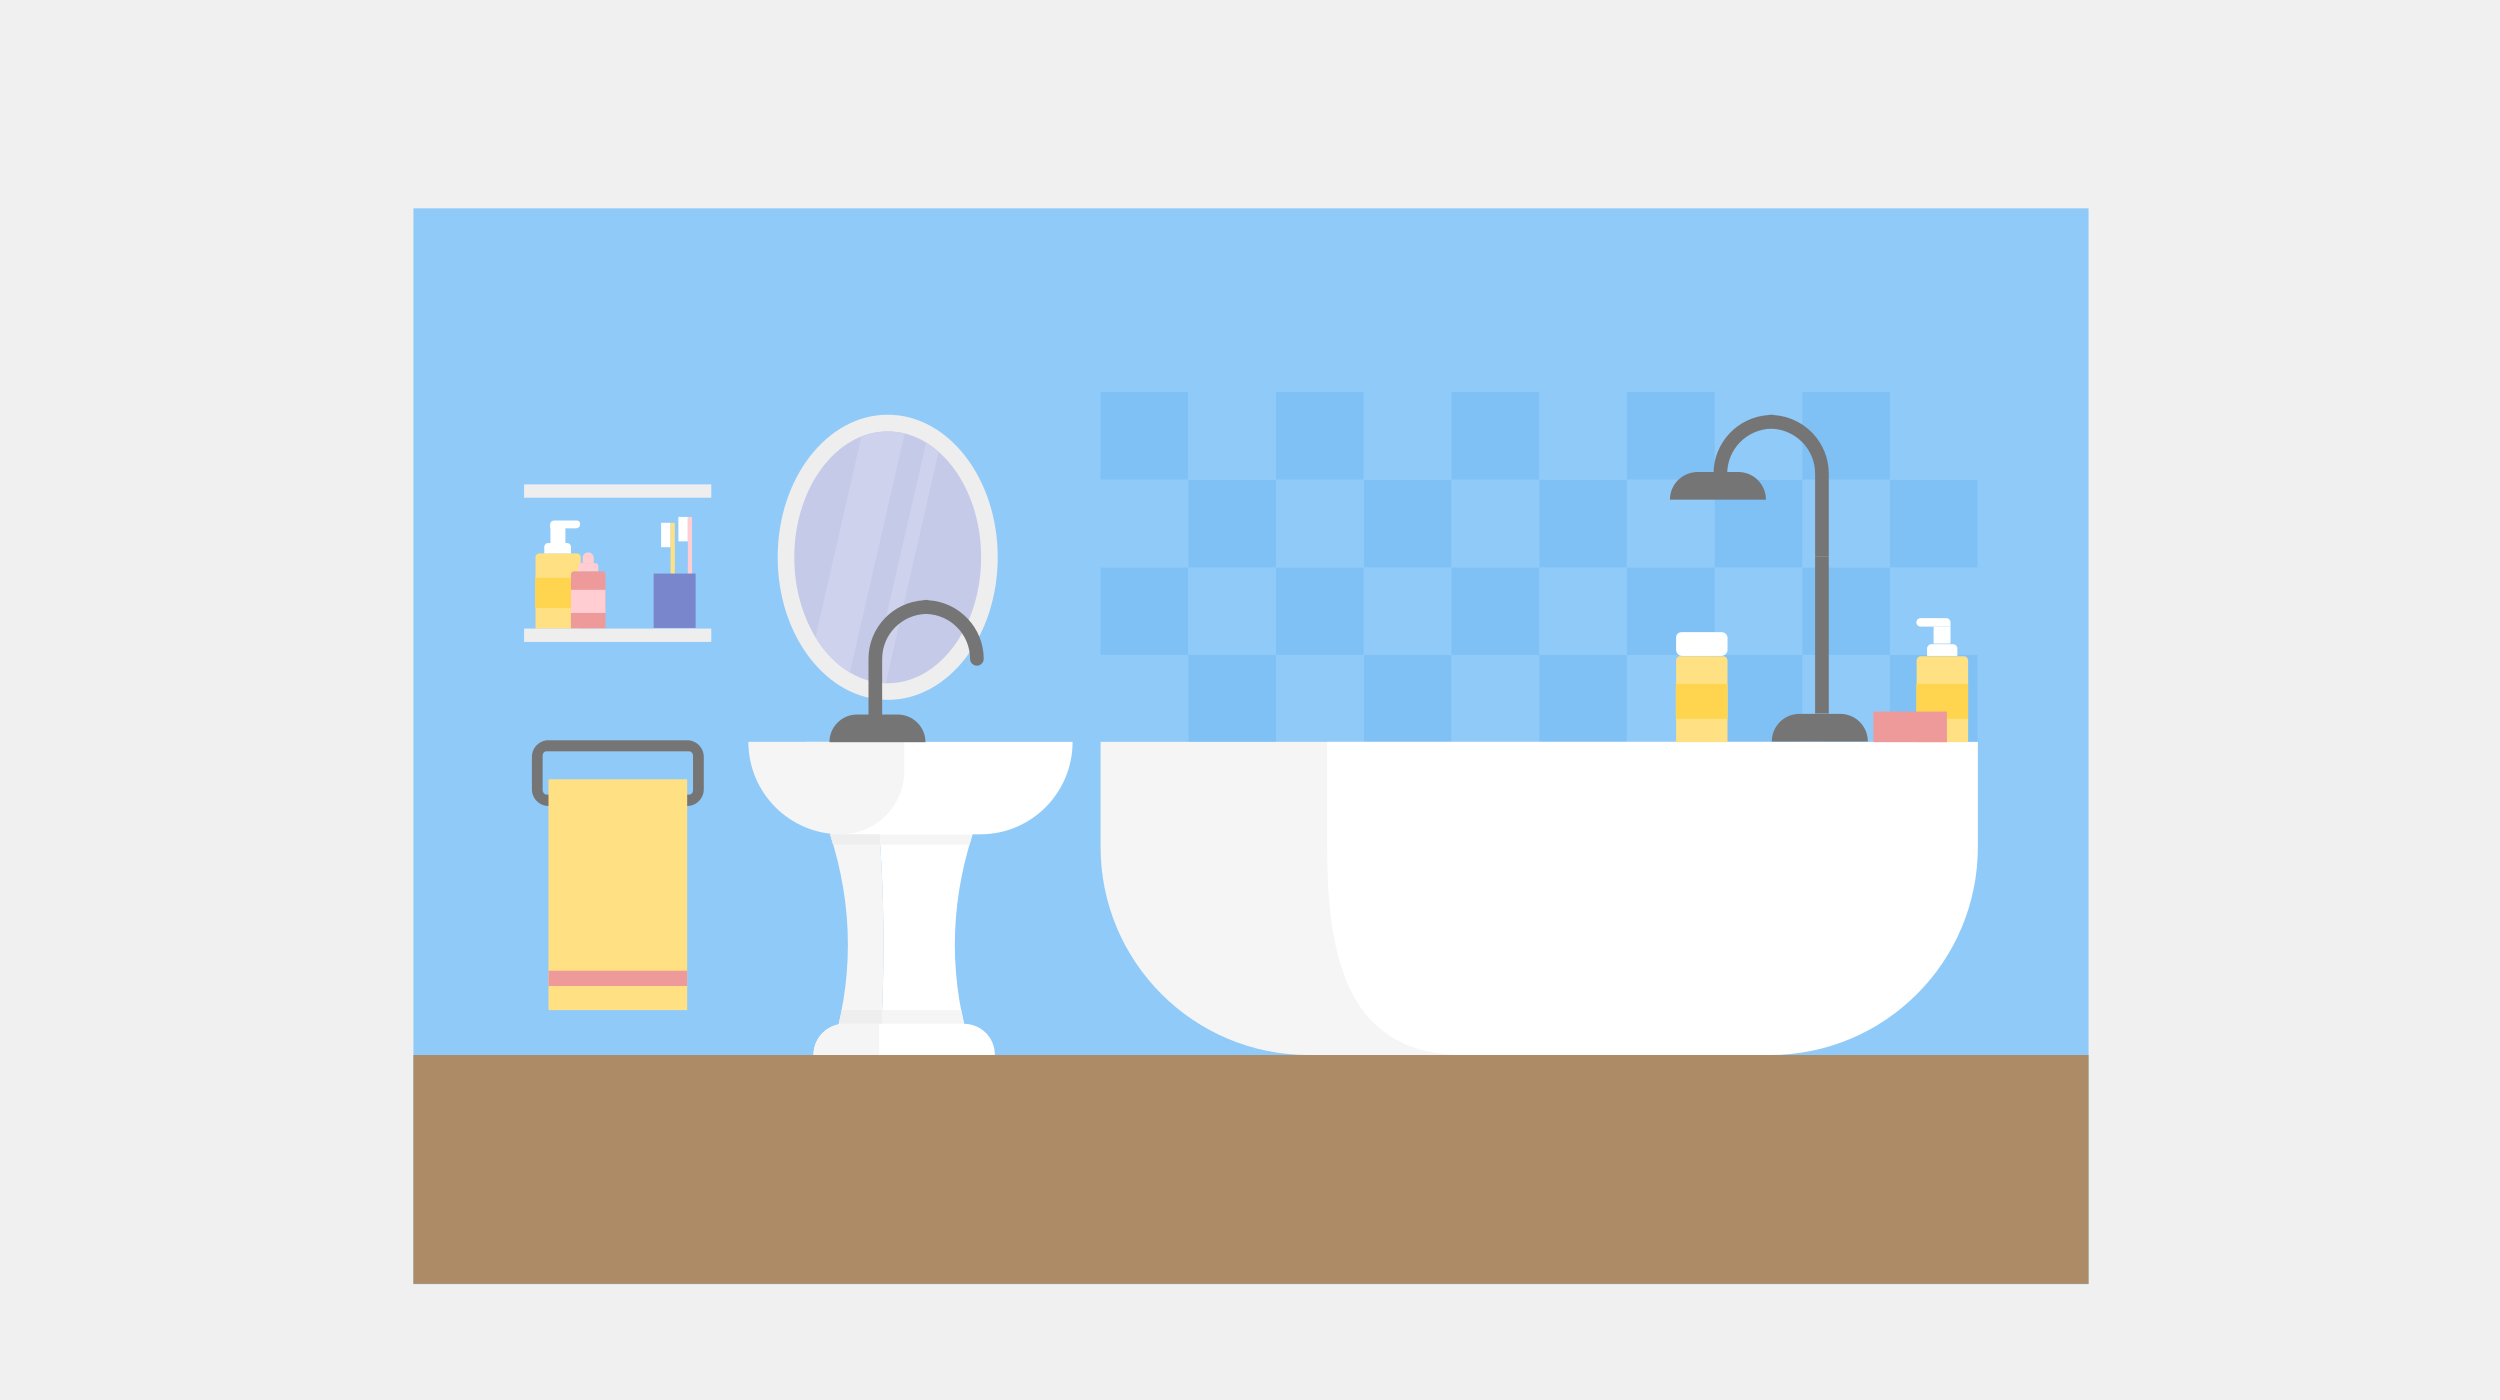
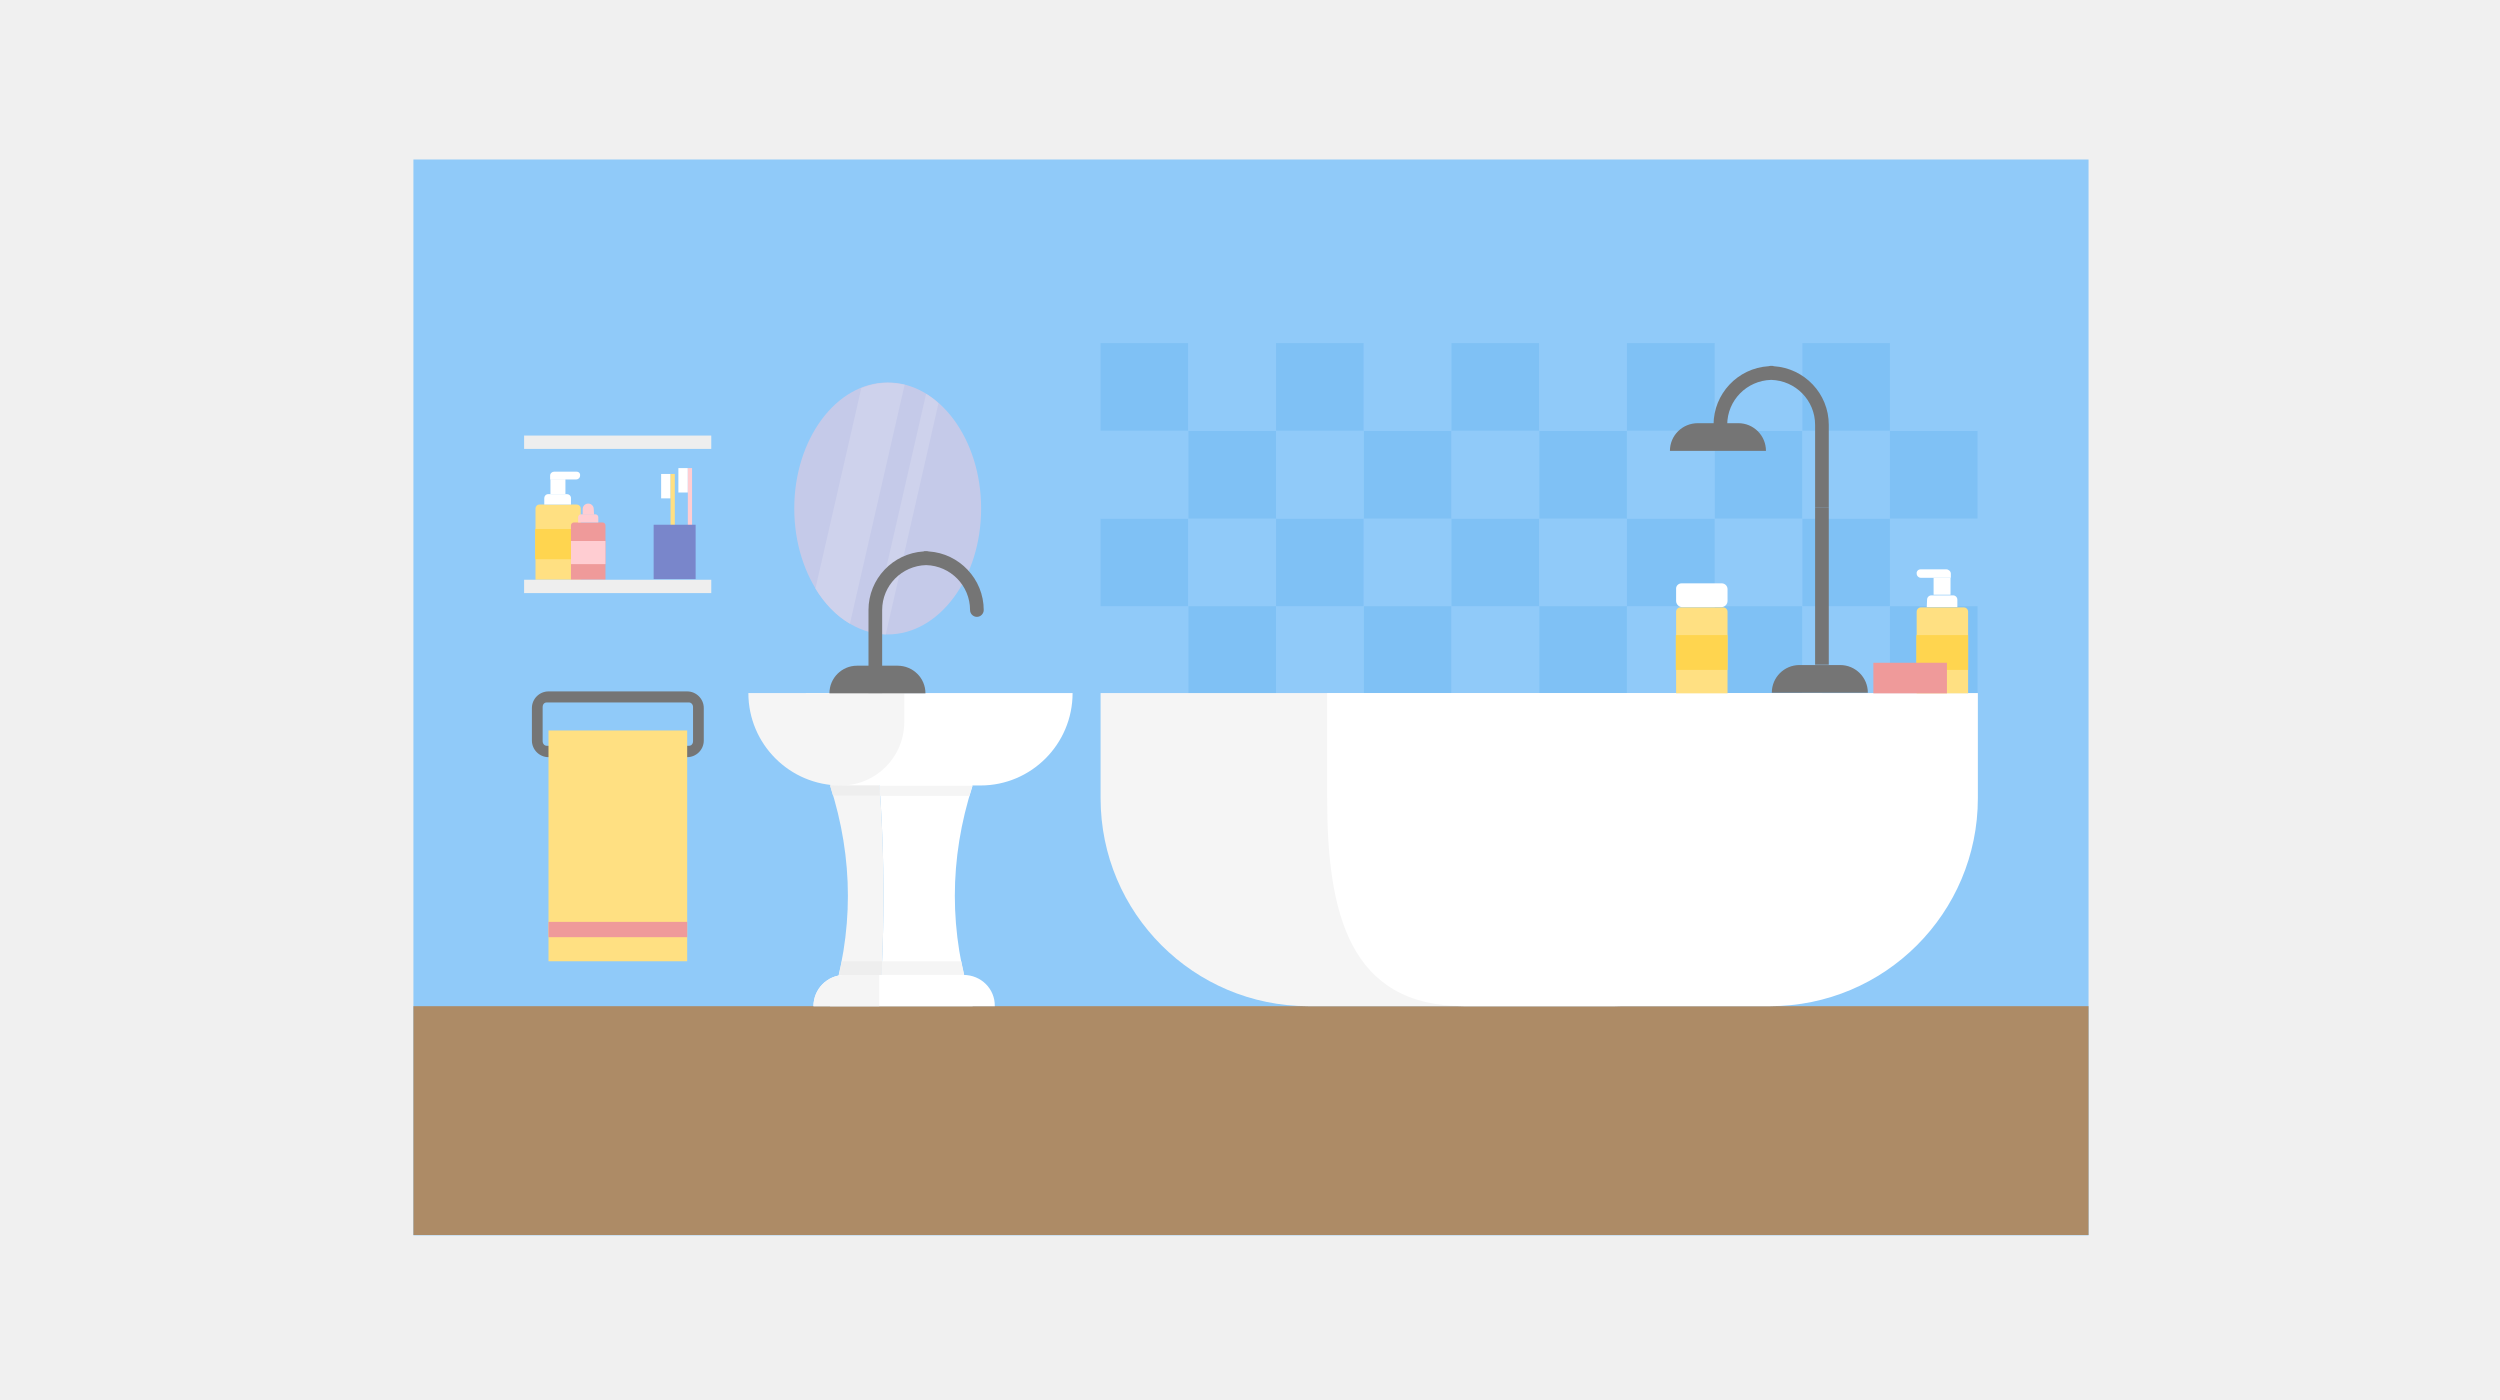
<svg xmlns="http://www.w3.org/2000/svg" viewBox="0 0 768 430">
  <style>.a{fill:#90CAF9;}.b{fill:#7FC1F5;}.c{fill:#F5F5F5;}.d{fill:#FFF;}.e{fill:#EEE;}.f{fill:#CED2EC;}.g{fill:#757575;}.h{fill:#FFE082;}.i{fill:#FFD54F;}.j{fill:#EF9A9A;}.k{fill:#FFCDD2;}</style>
-   <rect x="127" y="64" width="514.6" height="330.5" class="a" />
-   <rect x="127" y="324.1" width="514.6" height="70.3" fill="#AD8B66" />
-   <rect x="338.1" y="201.2" width="26.9" height="26.9" class="a" />
-   <rect x="365.1" y="201.2" width="26.9" height="26.9" class="b" />
-   <rect x="392" y="201.2" width="26.9" height="26.9" class="a" />
-   <rect x="419" y="201.2" width="26.9" height="26.9" class="b" />
-   <rect x="445.9" y="201.2" width="26.9" height="26.9" class="a" />
-   <rect x="472.9" y="201.2" width="26.9" height="26.9" class="b" />
-   <rect x="499.8" y="201.2" width="27" height="26.9" class="a" />
-   <rect x="526.8" y="201.2" width="26.9" height="26.9" class="b" />
-   <rect x="553.7" y="201.2" width="26.9" height="26.9" class="a" />
-   <rect x="580.6" y="201.2" width="26.9" height="26.9" class="b" />
-   <rect x="338.1" y="174.3" width="26.9" height="26.9" class="b" />
-   <rect x="365.1" y="174.3" width="26.9" height="26.9" class="a" />
-   <rect x="392" y="174.3" width="26.9" height="26.9" class="b" />
-   <rect x="419" y="174.3" width="26.9" height="26.9" class="a" />
-   <rect x="445.9" y="174.3" width="26.9" height="26.9" class="b" />
-   <rect x="472.9" y="174.3" width="26.9" height="26.9" class="a" />
-   <rect x="499.8" y="174.3" width="27" height="26.9" class="b" />
-   <rect x="526.8" y="174.3" width="26.9" height="26.9" class="a" />
-   <rect x="553.7" y="174.3" width="26.9" height="26.9" class="b" />
-   <rect x="580.6" y="174.3" width="26.9" height="26.9" class="a" />
-   <rect x="338.1" y="147.4" width="26.9" height="26.9" class="a" />
-   <rect x="365.1" y="147.4" width="26.9" height="26.9" class="b" />
-   <rect x="392" y="147.4" width="26.9" height="26.9" class="a" />
-   <rect x="419" y="147.4" width="26.9" height="26.9" class="b" />
-   <rect x="445.9" y="147.4" width="26.9" height="26.9" class="a" />
-   <rect x="472.9" y="147.4" width="26.9" height="26.9" class="b" />
-   <rect x="499.8" y="147.4" width="27" height="26.9" class="a" />
-   <rect x="526.8" y="147.4" width="26.9" height="26.9" class="b" />
-   <rect x="553.7" y="147.4" width="26.9" height="26.9" class="a" />
-   <rect x="580.6" y="147.4" width="26.9" height="26.9" class="b" />
-   <rect x="338.1" y="120.4" width="26.9" height="26.9" class="b" />
-   <rect x="365.1" y="120.4" width="26.9" height="26.9" class="a" />
-   <rect x="392" y="120.4" width="26.9" height="26.9" class="b" />
-   <rect x="419" y="120.4" width="26.9" height="26.9" class="a" />
-   <rect x="445.9" y="120.4" width="26.9" height="26.9" class="b" />
-   <rect x="472.9" y="120.4" width="26.9" height="26.9" class="a" />
-   <rect x="499.8" y="120.4" width="27" height="26.9" class="b" />
-   <rect x="526.8" y="120.4" width="26.9" height="26.9" class="a" />
-   <rect x="553.7" y="120.4" width="26.9" height="26.9" class="b" />
-   <rect x="580.6" y="120.4" width="26.9" height="26.9" class="a" />
-   <path d="M402 324.1h93.9c35.3 0 63.9-28.6 63.9-63.9v-32.3H338.1v32.3C338.1 295.5 366.7 324.1 402 324.1z" class="c" />
-   <path d="M449.8 324.1h93.9c35.3 0 63.9-28.6 63.9-63.9v-32.3H407.7v32.3C407.7 295.5 414.5 324.1 449.8 324.1z" class="d" />
-   <ellipse cx="272.7" cy="171.2" rx="33.8" ry="43.8" class="e" />
-   <path d="M272.7 209.9c-15.8 0-28.7-17.3-28.7-38.7 0-21.3 12.9-38.7 28.7-38.7s28.7 17.4 28.7 38.7C301.4 192.6 288.5 209.9 272.7 209.9z" fill="#C5CAE9" />
-   <path d="M272.7 132.6c-2.8 0-5.5 0.6-8.1 1.6l-14.1 61.6c2.8 4.6 6.4 8.4 10.6 10.8l16.8-73.4C276.1 132.8 274.4 132.6 272.7 132.6z" class="f" />
-   <path d="M284.5 136l-16.8 73.3c1.4 0.3 2.9 0.5 4.4 0.6l16.2-71C287.2 137.8 285.9 136.9 284.5 136z" class="f" />
-   <path d="M270.2 324.1h28.6c-7.3-22.6-7.3-45.2 0-67.8 -9.7-7.5-19.5-10-29.2-7.5C271.8 273.9 272 299 270.2 324.1z" class="d" />
-   <path d="M269.6 248.8c-4.9 1.3-9.7 3.8-14.6 7.5 7.3 22.6 7.3 45.2 0 67.8h15.2C272 299 271.8 273.9 269.6 248.8z" class="c" />
-   <path d="M301.2 256.3h-43.6c-5.5 0-10-4.5-10-10v-18.4h81.9l0 0C329.5 243.6 316.8 256.3 301.2 256.3z" class="d" />
-   <path d="M258.3 256.3L258.3 256.3c-15.7 0-28.4-12.7-28.4-28.4l0 0h47.9v8.8C277.8 247.6 269.1 256.3 258.3 256.3z" class="c" />
-   <path d="M296 314.5h-36.5c-5.3 0-9.6 4.3-9.6 9.6l0 0h55.7l0 0C305.7 318.8 301.4 314.5 296 314.5z" class="d" />
-   <path d="M270.2 324.1h-20.3l0 0c0-5.3 4.3-9.6 9.6-9.6h10.6V324.1z" class="c" />
-   <path d="M296.2 314.5c-0.3-1.4-0.6-2.8-0.9-4.2h-24.3c-0.1 1.4-0.1 2.8-0.2 4.2H296.2z" class="c" />
-   <path d="M270.4 259.5h27.4c0.3-1 0.6-2.1 0.9-3.1h-28.6C270.3 257.4 270.4 258.4 270.4 259.5z" class="c" />
-   <path d="M257.7 314.5h13.1c0.1-1.4 0.1-2.8 0.2-4.2h-12.4C258.3 311.7 258 313.1 257.7 314.5z" class="e" />
-   <path d="M255 256.3c0.3 1 0.6 2.1 0.9 3.1h14.4c-0.1-1-0.1-2.1-0.2-3.1H255z" class="e" />
-   <path d="M285.3 184.4c-0.2 0-0.3-0.1-0.5-0.1 -0.1 0-0.2 0-0.3 0 -0.1 0-0.2 0-0.3 0 -0.2 0-0.3 0-0.5 0.1 -9.4 0.6-16.9 8.4-16.9 18 0 0.1 0 0.1 0 0.2v25.3h4.2v-25.3c0-0.1 0-0.1 0-0.2 0-7.5 6-13.6 13.5-13.8 7.5 0.2 13.5 6.3 13.5 13.8 0 1.2 1 2.1 2.1 2.1 1.2 0 2.1-1 2.1-2.1C302.2 192.9 294.7 185 285.3 184.4z" class="g" />
-   <path d="M284.3 228h-29.5l0 0c0-4.7 3.8-8.5 8.5-8.5h12.4C280.5 219.5 284.3 223.3 284.3 228L284.3 228z" class="g" />
-   <path d="M588.7 228h15.9v-25.1c0-0.7-0.6-1.3-1.3-1.3h-13.2c-0.7 0-1.3 0.6-1.3 1.3V228z" class="h" />
-   <path d="M591.9 201.5h9.4v-2.3c0-0.7-0.6-1.3-1.3-1.3h-6.7c-0.7 0-1.3 0.6-1.3 1.3V201.5z" class="d" />
-   <rect x="594" y="192.5" width="5.2" height="5.2" class="d" />
-   <path d="M590 189.9h7.9c0.7 0 1.3 0.6 1.3 1.3v1.3h-9.2c-0.7 0-1.3-0.6-1.3-1.3l0 0C588.7 190.5 589.3 189.9 590 189.9z" class="d" />
-   <rect x="588.7" y="210.1" width="15.9" height="10.7" class="i" />
-   <path d="M514.8 228h15.9v-25.1c0-0.7-0.6-1.3-1.3-1.3h-13.2c-0.7 0-1.3 0.6-1.3 1.3V228z" class="h" />
-   <rect x="514.8" y="210.1" width="15.9" height="10.7" class="i" />
-   <path d="M516.6 194.2h12.3c1 0 1.8 0.8 1.8 1.8v3.6c0 1.1-0.9 1.9-1.9 1.9h-12c-1.1 0-1.9-0.9-1.9-1.9v-3.6C514.8 195 515.6 194.2 516.6 194.2z" class="d" />
-   <rect x="575.5" y="218.6" width="22.6" height="9.4" class="j" />
-   <path d="M543.3 127.5c0.2 0 0.3-0.1 0.5-0.1 0.1 0 0.2 0 0.3 0 0.1 0 0.2 0 0.3 0 0.2 0 0.3 0 0.5 0.1 9.4 0.6 16.9 8.4 16.9 18 0 0.1 0 0.1 0 0.2v25.3h-4.2v-25.3c0-0.1 0-0.1 0-0.2 0-7.5-6-13.6-13.5-13.8 -7.5 0.2-13.5 6.3-13.5 13.8 0 1.2-1 2.1-2.1 2.1 -1.2 0-2.1-1-2.1-2.1C526.4 136 533.8 128.1 543.3 127.5z" class="g" />
-   <path d="M544.3 227.8h29.5l0 0c0-4.7-3.8-8.5-8.5-8.5H552.8C548.1 219.3 544.3 223.1 544.3 227.8L544.3 227.8z" class="g" />
-   <path d="M513 153.5h29.5l0 0c0-4.7-3.8-8.5-8.5-8.5h-12.4C516.8 145 513 148.8 513 153.5L513 153.5z" class="g" />
-   <rect x="557.6" y="171" width="4.2" height="48.2" class="g" />
-   <path d="M178.3 193.1h-13.8v-21.9c0-0.6 0.5-1.2 1.2-1.2h11.5c0.6 0 1.2 0.5 1.2 1.2V193.1z" class="h" />
-   <path d="M175.4 170h-8.2v-2c0-0.6 0.5-1.2 1.2-1.2h5.8c0.6 0 1.2 0.5 1.2 1.2V170z" class="d" />
-   <rect x="169.1" y="162.2" width="4.6" height="4.6" class="d" />
-   <path d="M177.1 159.9h-6.9c-0.6 0-1.2 0.5-1.2 1.2v1.2h8c0.6 0 1.2-0.5 1.2-1.2l0 0C178.3 160.4 177.8 159.9 177.1 159.9z" class="d" />
-   <rect x="164.4" y="177.5" width="13.8" height="9.3" class="i" />
-   <path d="M186 193.1h-10.6v-16.7c0-0.5 0.4-0.9 0.9-0.9h8.8c0.5 0 0.9 0.4 0.9 0.9V193.1z" class="j" />
-   <path d="M183.8 175.5h-6.2v-1.6c0-0.5 0.4-0.9 0.9-0.9h4.4c0.5 0 0.9 0.4 0.9 0.9V175.5z" class="k" />
-   <path d="M182.5 173.1h-3.5v-1.7c0-1 0.8-1.7 1.7-1.7l0 0c1 0 1.7 0.8 1.7 1.7V173.1z" class="k" />
-   <rect x="175.4" y="181.2" width="10.6" height="7.1" class="k" />
-   <rect x="161" y="193.1" width="57.5" height="4.1" class="e" />
-   <rect x="161" y="148.8" width="57.5" height="4.1" class="e" />
-   <rect x="208.4" y="158.8" width="2.9" height="7.5" class="d" />
-   <rect x="211.3" y="158.8" width="1.3" height="17.5" class="k" />
-   <rect x="203.1" y="160.6" width="2.9" height="7.5" class="d" />
-   <rect x="206" y="160.6" width="1.3" height="17.5" class="h" />
-   <rect x="200.8" y="176.2" width="12.9" height="16.7" fill="#7986CB" />
-   <path d="M211.1 227.4h-42.6c-2.8 0-5.1 2.3-5.1 5.1v10c0 2.8 2.3 5.1 5.1 5.1h42.6c2.8 0 5.1-2.3 5.1-5.1v-10C216.2 229.7 213.9 227.4 211.1 227.4zM212.9 242.7c0 0.8-0.5 1.4-1.2 1.4h-43.8c-0.6 0-1.2-0.6-1.2-1.4v-10.5c0-0.8 0.5-1.4 1.2-1.4h43.8c0.6 0 1.2 0.6 1.2 1.4V242.7z" class="g" />
-   <rect x="168.5" y="239.4" width="42.6" height="70.9" class="h" />
-   <rect x="168.5" y="298.2" width="42.6" height="4.7" class="j" />
+   <rect x="127" y="49" width="514.6" height="330.5" class="a" />
+   <rect x="127" y="309.1" width="514.6" height="70.3" fill="#AD8B66" />
+   <rect x="338.1" y="186.2" width="26.9" height="26.9" class="a" />
+   <rect x="365.1" y="186.2" width="26.9" height="26.9" class="b" />
+   <rect x="392" y="186.2" width="26.9" height="26.9" class="a" />
+   <rect x="419" y="186.2" width="26.9" height="26.9" class="b" />
+   <rect x="445.9" y="186.2" width="26.9" height="26.9" class="a" />
+   <rect x="472.9" y="186.2" width="26.9" height="26.9" class="b" />
+   <rect x="499.8" y="186.2" width="27" height="26.9" class="a" />
+   <rect x="526.8" y="186.2" width="26.9" height="26.9" class="b" />
+   <rect x="553.7" y="186.2" width="26.9" height="26.9" class="a" />
+   <rect x="580.6" y="186.2" width="26.9" height="26.9" class="b" />
+   <rect x="338.1" y="159.3" width="26.9" height="26.9" class="b" />
+   <rect x="365.1" y="159.3" width="26.9" height="26.9" class="a" />
+   <rect x="392" y="159.3" width="26.9" height="26.9" class="b" />
+   <rect x="419" y="159.3" width="26.9" height="26.9" class="a" />
+   <rect x="445.9" y="159.3" width="26.9" height="26.9" class="b" />
+   <rect x="472.9" y="159.3" width="26.9" height="26.9" class="a" />
+   <rect x="499.8" y="159.3" width="27" height="26.9" class="b" />
+   <rect x="526.8" y="159.3" width="26.9" height="26.9" class="a" />
+   <rect x="553.7" y="159.3" width="26.9" height="26.9" class="b" />
+   <rect x="580.6" y="159.3" width="26.9" height="26.9" class="a" />
+   <rect x="338.1" y="132.4" width="26.9" height="26.9" class="a" />
+   <rect x="365.1" y="132.4" width="26.9" height="26.9" class="b" />
+   <rect x="392" y="132.4" width="26.9" height="26.9" class="a" />
+   <rect x="419" y="132.4" width="26.9" height="26.9" class="b" />
+   <rect x="445.9" y="132.4" width="26.9" height="26.9" class="a" />
+   <rect x="472.9" y="132.4" width="26.9" height="26.9" class="b" />
+   <rect x="499.8" y="132.4" width="27" height="26.9" class="a" />
+   <rect x="526.8" y="132.4" width="26.9" height="26.9" class="b" />
+   <rect x="553.7" y="132.4" width="26.9" height="26.9" class="a" />
+   <rect x="580.6" y="132.4" width="26.9" height="26.9" class="b" />
+   <rect x="338.1" y="105.4" width="26.9" height="26.9" class="b" />
+   <rect x="365.1" y="105.4" width="26.9" height="26.9" class="a" />
+   <rect x="392" y="105.4" width="26.9" height="26.9" class="b" />
+   <rect x="419" y="105.4" width="26.9" height="26.9" class="a" />
+   <rect x="445.9" y="105.4" width="26.9" height="26.9" class="b" />
+   <rect x="472.9" y="105.4" width="26.9" height="26.9" class="a" />
+   <rect x="499.8" y="105.4" width="27" height="26.9" class="b" />
+   <rect x="526.8" y="105.4" width="26.9" height="26.9" class="a" />
+   <rect x="553.7" y="105.4" width="26.9" height="26.9" class="b" />
+   <rect x="580.6" y="105.4" width="26.9" height="26.9" class="a" />
+   <path d="M402 309.1h93.9c35.3 0 63.9-28.6 63.9-63.9v-32.3H338.1v32.3C338.1 280.5 366.7 309.1 402 309.1z" class="c" />
+   <path d="M449.8 309.1h93.9c35.3 0 63.9-28.6 63.9-63.9v-32.3H407.7v32.3C407.7 280.5 414.5 309.1 449.8 309.1z" class="d" />
+   <path d="M272.7 194.9c-15.8 0-28.7-17.3-28.7-38.7 0-21.3 12.9-38.7 28.7-38.7 15.8 0 28.7 17.4 28.7 38.7C301.4 177.6 288.5 194.9 272.7 194.9z" fill="#C5CAE9" />
+   <path d="M272.7 117.6c-2.8 0-5.5 0.6-8.1 1.6l-14.1 61.6c2.8 4.6 6.4 8.4 10.6 10.8l16.8-73.4C276.1 117.8 274.4 117.6 272.7 117.6z" class="f" />
+   <path d="M284.5 121l-16.8 73.3c1.4 0.3 2.9 0.5 4.4 0.6l16.2-71C287.2 122.8 285.9 121.9 284.5 121z" class="f" />
+   <path d="M270.2 309.1h28.6c-7.3-22.6-7.3-45.2 0-67.8 -9.7-7.5-19.5-10-29.2-7.5C271.8 258.9 272 284 270.2 309.1z" class="d" />
+   <path d="M269.6 233.8c-4.9 1.3-9.7 3.8-14.6 7.5 7.3 22.6 7.3 45.2 0 67.8h15.2C272 284 271.8 258.9 269.6 233.8z" class="c" />
+   <path d="M301.2 241.3h-43.6c-5.5 0-10-4.5-10-10v-18.4h81.9l0 0C329.5 228.6 316.8 241.3 301.2 241.3z" class="d" />
+   <path d="M258.3 241.3L258.3 241.3c-15.7 0-28.4-12.7-28.4-28.4l0 0h47.9v8.8C277.8 232.6 269.1 241.3 258.3 241.3z" class="c" />
+   <path d="M296 299.5h-36.5c-5.3 0-9.6 4.3-9.6 9.6l0 0h55.7l0 0C305.7 303.8 301.4 299.5 296 299.5z" class="d" />
+   <path d="M270.2 309.1h-20.3l0 0c0-5.3 4.3-9.6 9.6-9.6h10.6V309.1L270.2 309.1z" class="c" />
+   <path d="M296.2 299.5c-0.3-1.4-0.6-2.8-0.9-4.2h-24.3c-0.1 1.4-0.1 2.8-0.2 4.2H296.2z" class="c" />
+   <path d="M270.4 244.5h27.4c0.3-1 0.6-2.1 0.9-3.1h-28.6C270.3 242.4 270.4 243.4 270.4 244.5z" class="c" />
+   <path d="M257.7 299.5h13.1c0.1-1.4 0.1-2.8 0.2-4.2h-12.4C258.3 296.7 258 298.1 257.7 299.5z" class="e" />
+   <path d="M255 241.3c0.3 1 0.6 2.1 0.9 3.1h14.4c-0.1-1-0.1-2.1-0.2-3.1H255z" class="e" />
+   <path d="M285.3 169.4c-0.2 0-0.3-0.1-0.5-0.1 -0.1 0-0.2 0-0.3 0 -0.1 0-0.2 0-0.3 0 -0.2 0-0.3 0-0.5 0.1 -9.4 0.6-16.9 8.4-16.9 18 0 0.1 0 0.1 0 0.2v25.3h4.2v-25.3c0-0.1 0-0.1 0-0.2 0-7.5 6-13.6 13.5-13.8 7.5 0.2 13.5 6.3 13.5 13.8 0 1.2 1 2.1 2.1 2.1 1.2 0 2.1-1 2.1-2.1C302.2 177.9 294.7 170 285.3 169.4z" class="g" />
+   <path d="M284.3 213h-29.5l0 0c0-4.7 3.8-8.5 8.5-8.5h12.4C280.5 204.5 284.3 208.3 284.3 213L284.3 213z" class="g" />
+   <path d="M588.7 213h15.9v-25.1c0-0.7-0.6-1.3-1.3-1.3h-13.2c-0.7 0-1.3 0.6-1.3 1.3V213z" class="h" />
+   <path d="M591.9 186.5h9.4v-2.3c0-0.7-0.6-1.3-1.3-1.3h-6.7c-0.7 0-1.3 0.6-1.3 1.3L591.9 186.5 591.9 186.5z" class="d" />
+   <rect x="594" y="177.5" width="5.2" height="5.2" class="d" />
+   <path d="M590 174.9h7.9c0.7 0 1.4 0.6 1.4 1.3v1.3h-9.2c-0.7 0-1.3-0.6-1.3-1.3l0 0C588.7 175.5 589.3 174.9 590 174.9z" class="d" />
+   <rect x="588.7" y="195.1" width="15.9" height="10.7" class="i" />
+   <path d="M514.8 213h15.9v-25.1c0-0.7-0.6-1.3-1.3-1.3h-13.2c-0.7 0-1.3 0.6-1.3 1.3V213L514.8 213z" class="h" />
+   <rect x="514.8" y="195.1" width="15.9" height="10.7" class="i" />
+   <path d="M516.6 179.2h12.3c1 0 1.8 0.8 1.8 1.8v3.6c0 1.1-0.9 1.9-1.9 1.9h-12c-1.1 0-1.9-0.9-1.9-1.9v-3.6C514.8 180 515.6 179.2 516.6 179.2z" class="d" />
+   <rect x="575.5" y="203.6" width="22.6" height="9.4" class="j" />
+   <path d="M543.3 112.5c0.2 0 0.3-0.1 0.5-0.1 0.1 0 0.2 0 0.3 0 0.1 0 0.2 0 0.3 0 0.2 0 0.3 0 0.5 0.1 9.4 0.6 16.9 8.4 16.9 18 0 0.1 0 0.1 0 0.2v25.3h-4.2v-25.3c0-0.1 0-0.1 0-0.2 0-7.5-6-13.6-13.5-13.8 -7.5 0.2-13.5 6.3-13.5 13.8 0 1.2-1 2.1-2.1 2.1 -1.2 0-2.1-1-2.1-2.1C526.4 121 533.8 113.1 543.3 112.5z" class="g" />
+   <path d="M544.3 212.8h29.5l0 0c0-4.7-3.8-8.5-8.5-8.5H552.8C548.1 204.3 544.3 208.1 544.3 212.8L544.3 212.8z" class="g" />
+   <path d="M513 138.5h29.5l0 0c0-4.7-3.8-8.5-8.5-8.5h-12.4C516.8 130 513 133.8 513 138.5L513 138.5z" class="g" />
+   <rect x="557.6" y="156" width="4.2" height="48.2" class="g" />
+   <path d="M178.3 178.1h-13.8V156.2c0-0.6 0.5-1.2 1.2-1.2h11.5c0.6 0 1.2 0.5 1.2 1.2v21.9H178.3z" class="h" />
+   <path d="M175.4 155h-8.2v-2c0-0.6 0.5-1.2 1.2-1.2h5.8c0.6 0 1.2 0.5 1.2 1.2V155z" class="d" />
+   <rect x="169.1" y="147.2" width="4.6" height="4.6" class="d" />
+   <path d="M177.1 144.9h-6.9c-0.6 0-1.2 0.5-1.2 1.2v1.2h8c0.6 0 1.2-0.5 1.2-1.2l0 0C178.3 145.4 177.8 144.9 177.1 144.9z" class="d" />
+   <rect x="164.4" y="162.5" width="13.8" height="9.3" class="i" />
+   <path d="M186 178.1h-10.6v-16.7c0-0.5 0.4-0.9 0.9-0.9h8.8c0.5 0 0.9 0.4 0.9 0.9L186 178.1 186 178.1z" class="j" />
+   <path d="M183.8 160.5h-6.2v-1.6c0-0.5 0.4-0.9 0.9-0.9h4.4c0.5 0 0.9 0.4 0.9 0.9V160.5z" class="k" />
+   <path d="M182.5 158.1h-3.5v-1.7c0-1 0.8-1.7 1.7-1.7l0 0c1 0 1.7 0.8 1.7 1.7L182.5 158.1 182.5 158.1z" class="k" />
+   <rect x="175.4" y="166.2" width="10.6" height="7.1" class="k" />
+   <rect x="161" y="178.1" width="57.5" height="4.1" class="e" />
+   <rect x="161" y="133.8" width="57.5" height="4.1" class="e" />
+   <rect x="208.4" y="143.8" width="2.9" height="7.5" class="d" />
+   <rect x="211.3" y="143.8" width="1.3" height="17.5" class="k" />
+   <rect x="203.1" y="145.6" width="2.9" height="7.5" class="d" />
+   <rect x="206" y="145.6" width="1.3" height="17.5" class="h" />
+   <rect x="200.8" y="161.2" width="12.9" height="16.7" fill="#7986CB" />
+   <path d="M211.1 212.4h-42.6c-2.8 0-5.1 2.3-5.1 5.1v10c0 2.8 2.3 5.1 5.1 5.1h42.6c2.8 0 5.1-2.3 5.1-5.1v-10C216.2 214.7 213.9 212.4 211.1 212.4zM212.9 227.7c0 0.8-0.5 1.4-1.2 1.4h-43.8c-0.6 0-1.2-0.6-1.2-1.4v-10.5c0-0.8 0.5-1.4 1.2-1.4h43.8c0.6 0 1.2 0.6 1.2 1.4V227.7L212.9 227.7z" class="g" />
+   <rect x="168.5" y="224.4" width="42.6" height="70.9" class="h" />
+   <rect x="168.5" y="283.2" width="42.6" height="4.7" class="j" />
</svg>
